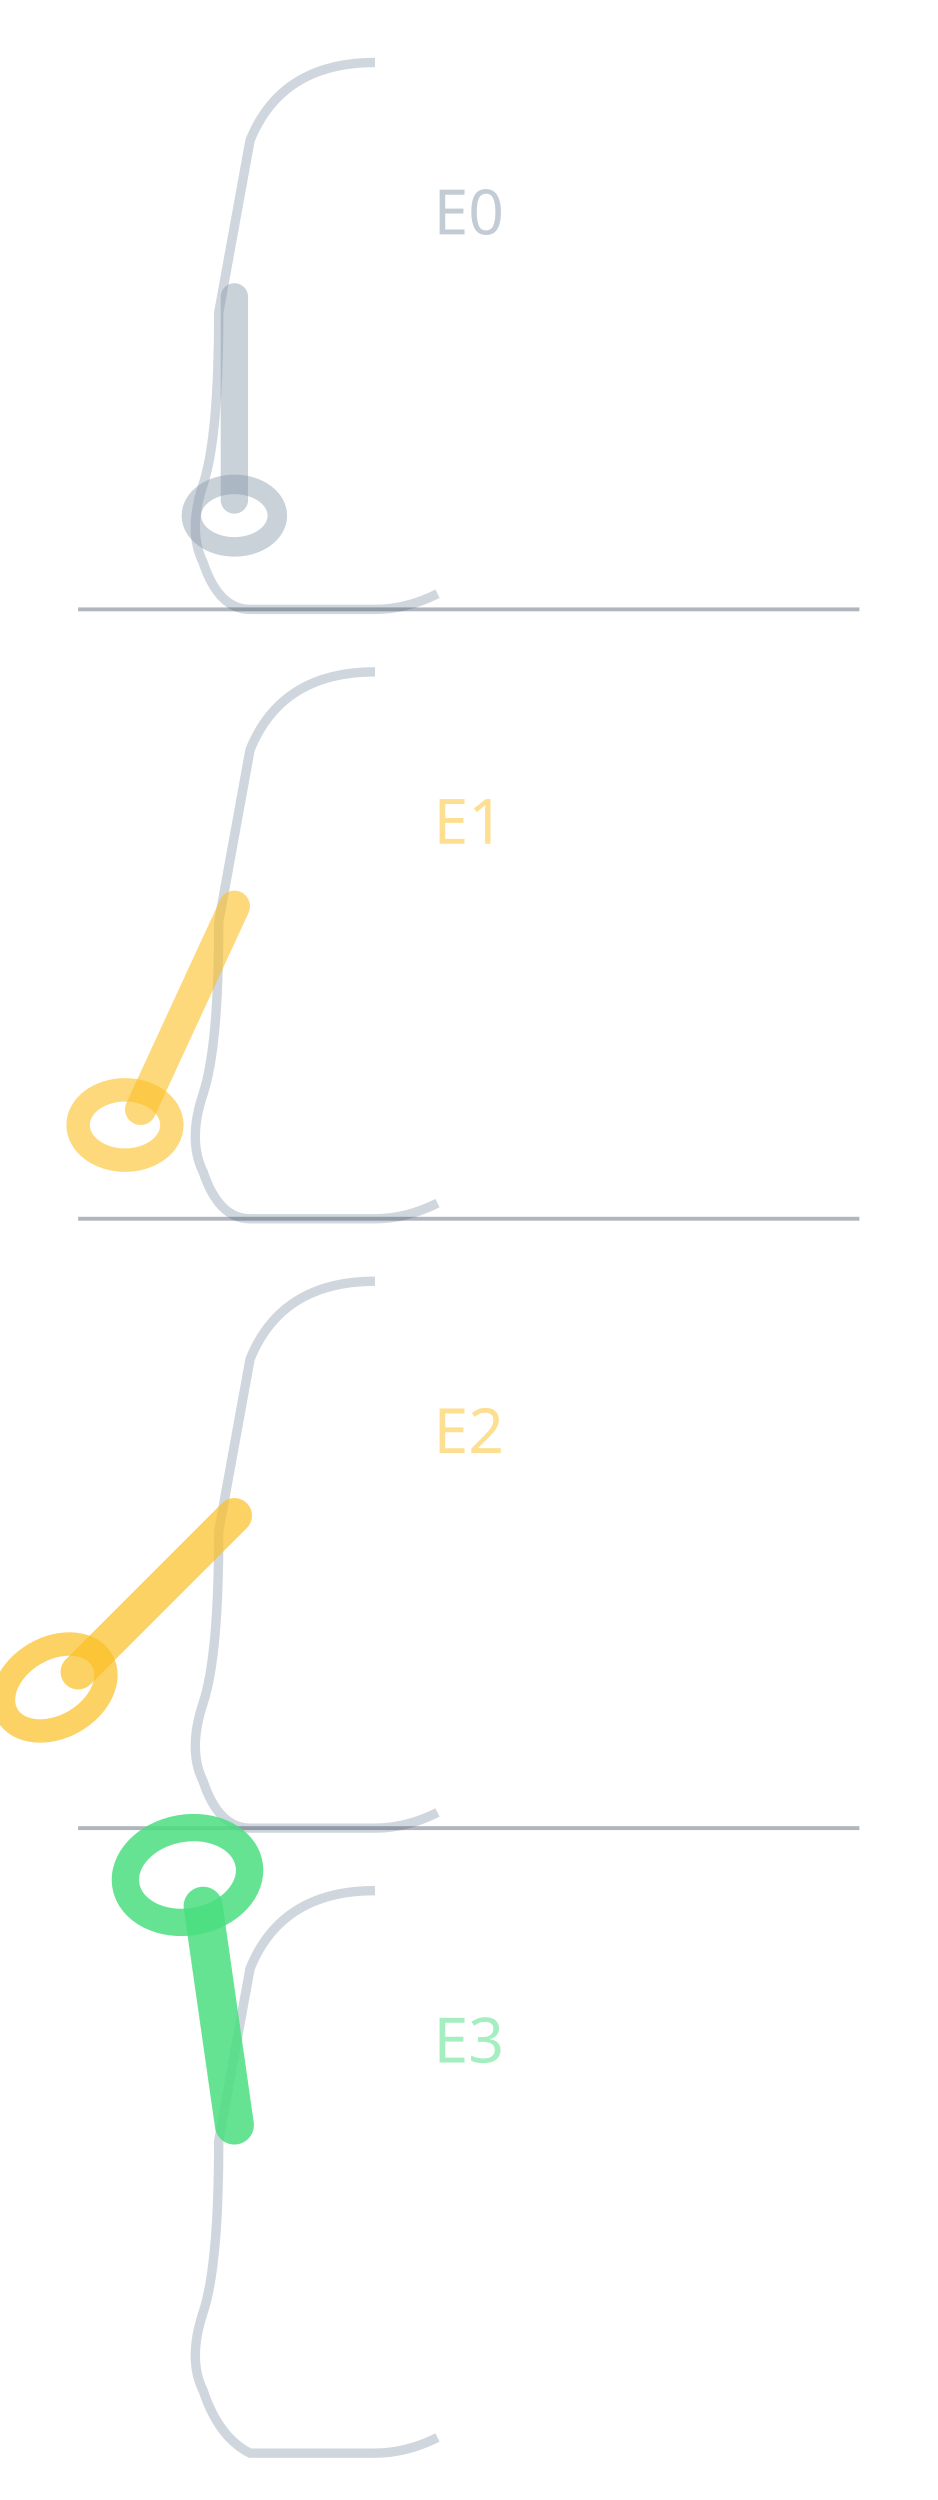
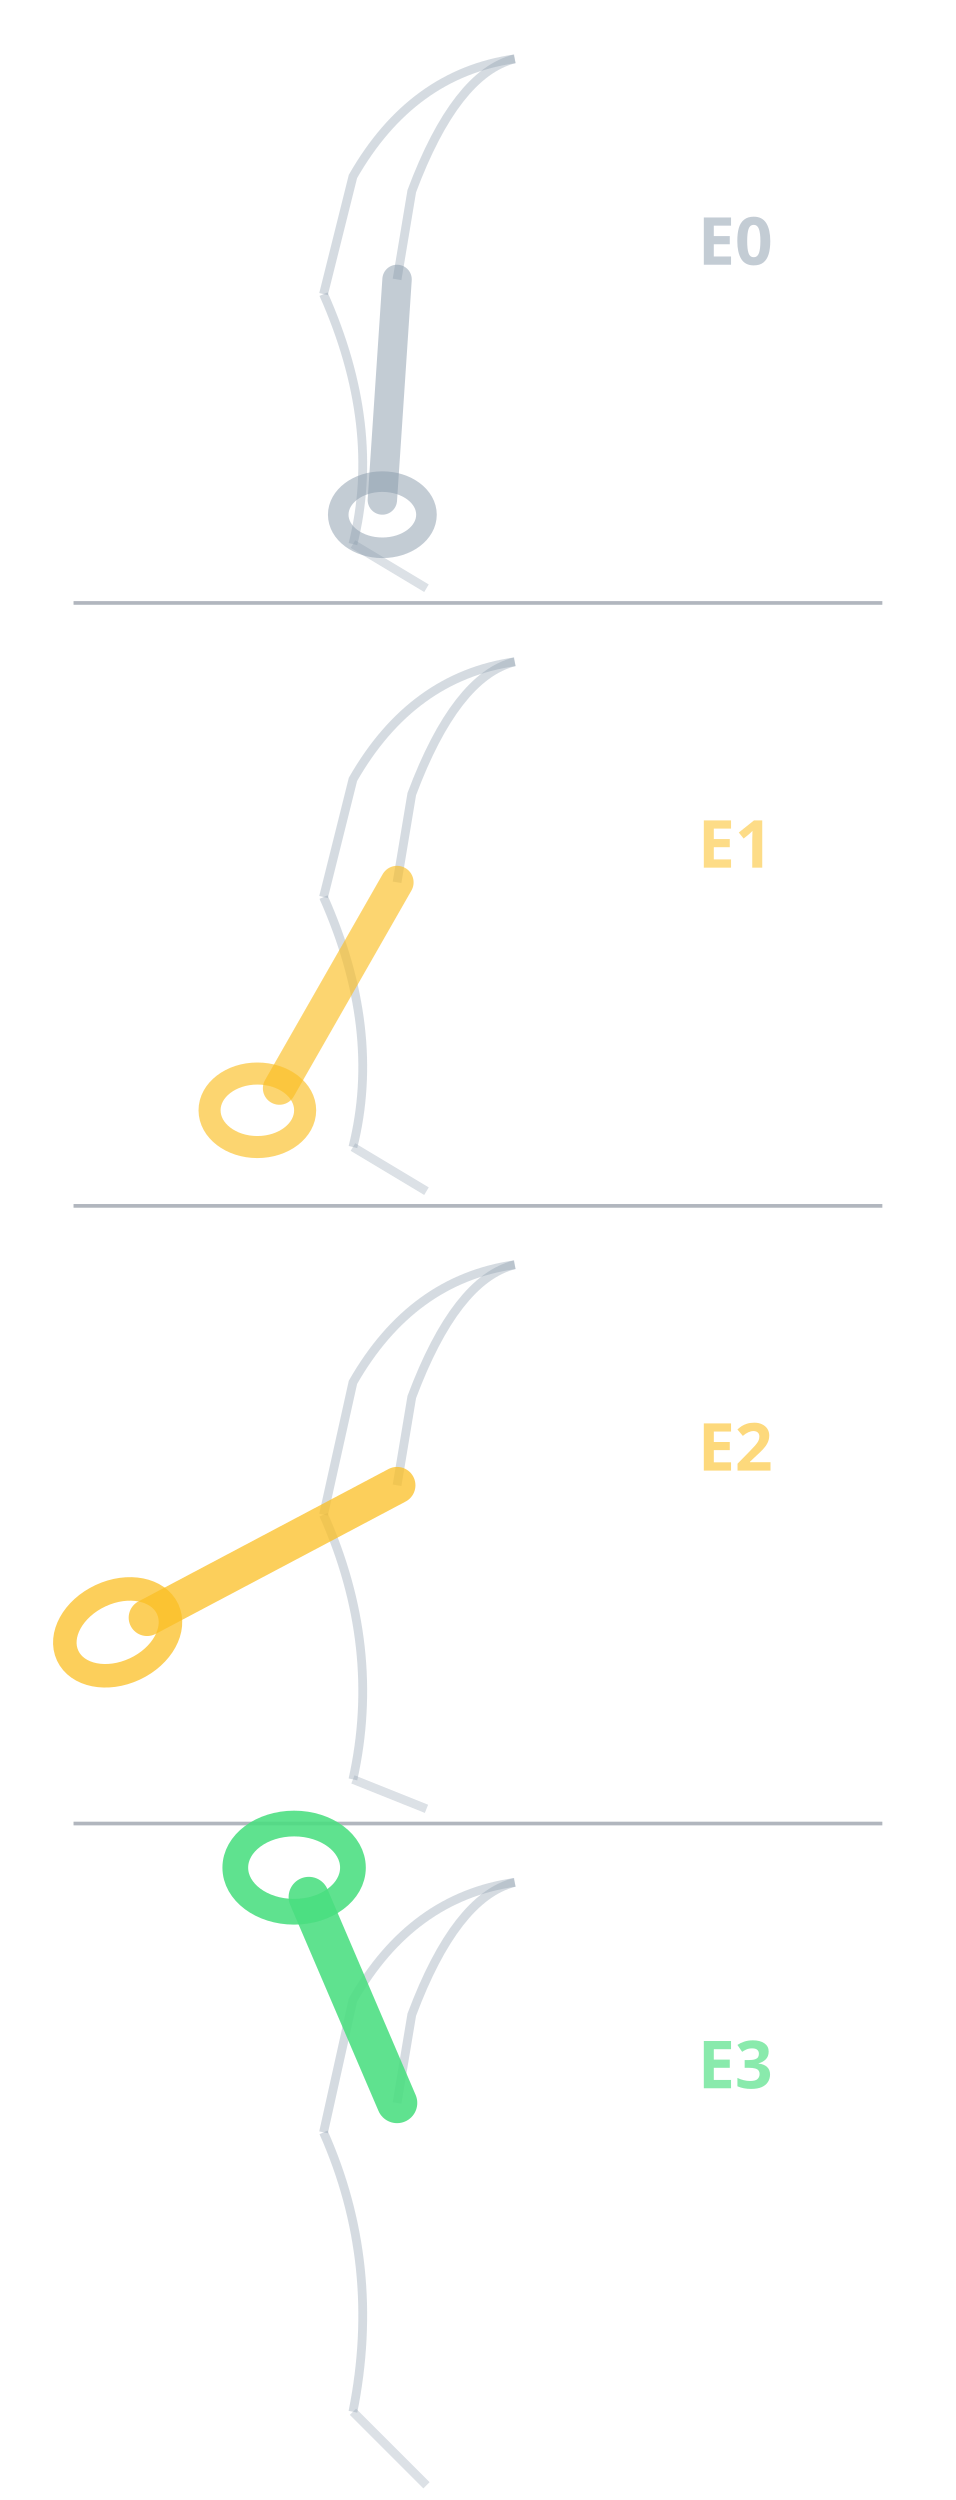
- <svg xmlns="http://www.w3.org/2000/svg" viewBox="0 0 120 320" width="120" height="320">
+ <svg xmlns="http://www.w3.org/2000/svg" viewBox="0 0 130 340" width="130" height="340">
  <g id="ehs-0">
-     <rect x="0" y="2" width="120" height="74" fill="transparent" stroke="transparent" stroke-width="2" rx="4" />
-     <path d="M48,8 Q36,8 32,18 L28,40 Q28,56 26,62 Q24,68 26,72 Q28,78 32,78 L48,78 Q52,78 56,76" fill="none" stroke="#8899AA" stroke-width="1.2" opacity="0.4" />
-     <line x1="30" y1="38" x2="30" y2="64" stroke="#8899AA" stroke-width="3.5" stroke-linecap="round" opacity="0.45" />
-     <ellipse cx="30" cy="66" rx="5.5" ry="4" fill="none" stroke="#8899AA" stroke-width="2.5" opacity="0.45" />
-     <text x="60" y="30" text-anchor="middle" font-family="sans-serif" font-size="8" fill="#8899AA" opacity="0.5">E0</text>
+     <rect x="0" y="2" width="130" height="78" fill="transparent" stroke="transparent" stroke-width="2" rx="4" />
+     <path d="M70,8 Q56,10 48,24 L44,40" fill="none" stroke="#8899AA" stroke-width="1.2" opacity="0.35" />
+     <path d="M44,40 Q52,58 48,74" fill="none" stroke="#8899AA" stroke-width="1.2" opacity="0.35" />
+     <line x1="48" y1="74" x2="58" y2="80" stroke="#8899AA" stroke-width="1.2" opacity="0.3" />
+     <path d="M70,8 Q62,10 56,26 L54,38" fill="none" stroke="#8899AA" stroke-width="1.2" opacity="0.35" />
+     <line x1="54" y1="38" x2="52" y2="68" stroke="#8899AA" stroke-width="4" stroke-linecap="round" opacity="0.5" />
+     <ellipse cx="52" cy="70" rx="6" ry="4.5" fill="none" stroke="#8899AA" stroke-width="2.8" opacity="0.5" />
+     <text x="100" y="36" text-anchor="middle" font-family="sans-serif" font-size="9" fill="#8899AA" opacity="0.5" font-weight="700">E0</text>
  </g>
-   <line x1="10" y1="78" x2="110" y2="78" stroke="#1F2E45" stroke-width="0.5" opacity="0.35" />
+   <line x1="10" y1="82" x2="120" y2="82" stroke="#1F2E45" stroke-width="0.5" opacity="0.35" />
  <g id="ehs-1">
-     <rect x="0" y="80" width="120" height="74" fill="transparent" stroke="transparent" stroke-width="2" rx="4" />
-     <path d="M48,86 Q36,86 32,96 L28,118 Q28,134 26,140 Q24,146 26,150 Q28,156 32,156 L48,156 Q52,156 56,154" fill="none" stroke="#8899AA" stroke-width="1.2" opacity="0.4" />
-     <line x1="30" y1="116" x2="18" y2="142" stroke="#FBBF24" stroke-width="4" stroke-linecap="round" opacity="0.6" />
-     <ellipse cx="16" cy="144" rx="6" ry="4.5" fill="none" stroke="#FBBF24" stroke-width="3" opacity="0.6" />
-     <text x="60" y="108" text-anchor="middle" font-family="sans-serif" font-size="8" fill="#FBBF24" opacity="0.5">E1</text>
+     <rect x="0" y="84" width="130" height="78" fill="transparent" stroke="transparent" stroke-width="2" rx="4" />
+     <path d="M70,90 Q56,92 48,106 L44,122" fill="none" stroke="#8899AA" stroke-width="1.2" opacity="0.35" />
+     <path d="M44,122 Q52,140 48,156" fill="none" stroke="#8899AA" stroke-width="1.2" opacity="0.35" />
+     <line x1="48" y1="156" x2="58" y2="162" stroke="#8899AA" stroke-width="1.2" opacity="0.3" />
+     <path d="M70,90 Q62,92 56,108 L54,120" fill="none" stroke="#8899AA" stroke-width="1.2" opacity="0.35" />
+     <line x1="54" y1="120" x2="38" y2="148" stroke="#FBBF24" stroke-width="4.5" stroke-linecap="round" opacity="0.65" />
+     <ellipse cx="35" cy="151" rx="6.5" ry="5" fill="none" stroke="#FBBF24" stroke-width="3" opacity="0.65" />
+     <text x="100" y="118" text-anchor="middle" font-family="sans-serif" font-size="9" fill="#FBBF24" opacity="0.55" font-weight="700">E1</text>
  </g>
-   <line x1="10" y1="156" x2="110" y2="156" stroke="#1F2E45" stroke-width="0.5" opacity="0.35" />
+   <line x1="10" y1="164" x2="120" y2="164" stroke="#1F2E45" stroke-width="0.5" opacity="0.35" />
  <g id="ehs-2">
-     <rect x="0" y="158" width="120" height="74" fill="transparent" stroke="transparent" stroke-width="2" rx="4" />
-     <path d="M48,164 Q36,164 32,174 L28,196 Q28,212 26,218 Q24,224 26,228 Q28,234 32,234 L48,234 Q52,234 56,232" fill="none" stroke="#8899AA" stroke-width="1.2" opacity="0.4" />
-     <line x1="30" y1="194" x2="10" y2="214" stroke="#FBBF24" stroke-width="4.5" stroke-linecap="round" opacity="0.7" />
-     <ellipse cx="7" cy="216" rx="7" ry="5" fill="none" stroke="#FBBF24" stroke-width="3" opacity="0.7" transform="rotate(-30,7,216)" />
-     <text x="60" y="186" text-anchor="middle" font-family="sans-serif" font-size="8" fill="#FBBF24" opacity="0.5">E2</text>
+     <rect x="0" y="166" width="130" height="80" fill="transparent" stroke="transparent" stroke-width="2" rx="4" />
+     <path d="M70,172 Q56,174 48,188 L44,206" fill="none" stroke="#8899AA" stroke-width="1.2" opacity="0.35" />
+     <path d="M44,206 Q52,224 48,242" fill="none" stroke="#8899AA" stroke-width="1.2" opacity="0.35" />
+     <line x1="48" y1="242" x2="58" y2="246" stroke="#8899AA" stroke-width="1.2" opacity="0.3" />
+     <path d="M70,172 Q62,174 56,190 L54,202" fill="none" stroke="#8899AA" stroke-width="1.2" opacity="0.35" />
+     <line x1="54" y1="202" x2="20" y2="220" stroke="#FBBF24" stroke-width="5" stroke-linecap="round" opacity="0.75" />
+     <ellipse cx="16" cy="222" rx="7.5" ry="5.5" fill="none" stroke="#FBBF24" stroke-width="3.2" opacity="0.75" transform="rotate(-25,16,222)" />
+     <text x="100" y="200" text-anchor="middle" font-family="sans-serif" font-size="9" fill="#FBBF24" opacity="0.6" font-weight="700">E2</text>
  </g>
-   <line x1="10" y1="234" x2="110" y2="234" stroke="#1F2E45" stroke-width="0.5" opacity="0.35" />
+   <line x1="10" y1="248" x2="120" y2="248" stroke="#1F2E45" stroke-width="0.5" opacity="0.35" />
  <g id="ehs-3">
-     <rect x="0" y="236" width="120" height="82" fill="transparent" stroke="transparent" stroke-width="2" rx="4" />
-     <path d="M48,242 Q36,242 32,252 L28,274 Q28,290 26,296 Q24,302 26,306 Q28,312 32,314 L48,314 Q52,314 56,312" fill="none" stroke="#8899AA" stroke-width="1.2" opacity="0.4" />
-     <line x1="30" y1="272" x2="26" y2="244" stroke="#4ADE80" stroke-width="5" stroke-linecap="round" opacity="0.85" />
-     <ellipse cx="24" cy="240" rx="8" ry="6" fill="none" stroke="#4ADE80" stroke-width="3.5" opacity="0.85" transform="rotate(-10,24,240)" />
-     <text x="60" y="264" text-anchor="middle" font-family="sans-serif" font-size="8" fill="#4ADE80" opacity="0.5">E3</text>
+     <rect x="0" y="250" width="130" height="88" fill="transparent" stroke="transparent" stroke-width="2" rx="4" />
+     <path d="M70,256 Q56,258 48,272 L44,290" fill="none" stroke="#8899AA" stroke-width="1.2" opacity="0.35" />
+     <path d="M44,290 Q52,308 48,328" fill="none" stroke="#8899AA" stroke-width="1.2" opacity="0.35" />
+     <line x1="48" y1="328" x2="58" y2="338" stroke="#8899AA" stroke-width="1.2" opacity="0.3" />
+     <path d="M70,256 Q62,258 56,274 L54,286" fill="none" stroke="#8899AA" stroke-width="1.2" opacity="0.35" />
+     <line x1="54" y1="286" x2="42" y2="258" stroke="#4ADE80" stroke-width="5.5" stroke-linecap="round" opacity="0.88" />
+     <ellipse cx="40" cy="254" rx="8" ry="6" fill="none" stroke="#4ADE80" stroke-width="3.5" opacity="0.88" />
+     <text x="100" y="284" text-anchor="middle" font-family="sans-serif" font-size="9" fill="#4ADE80" opacity="0.65" font-weight="700">E3</text>
  </g>
</svg>
